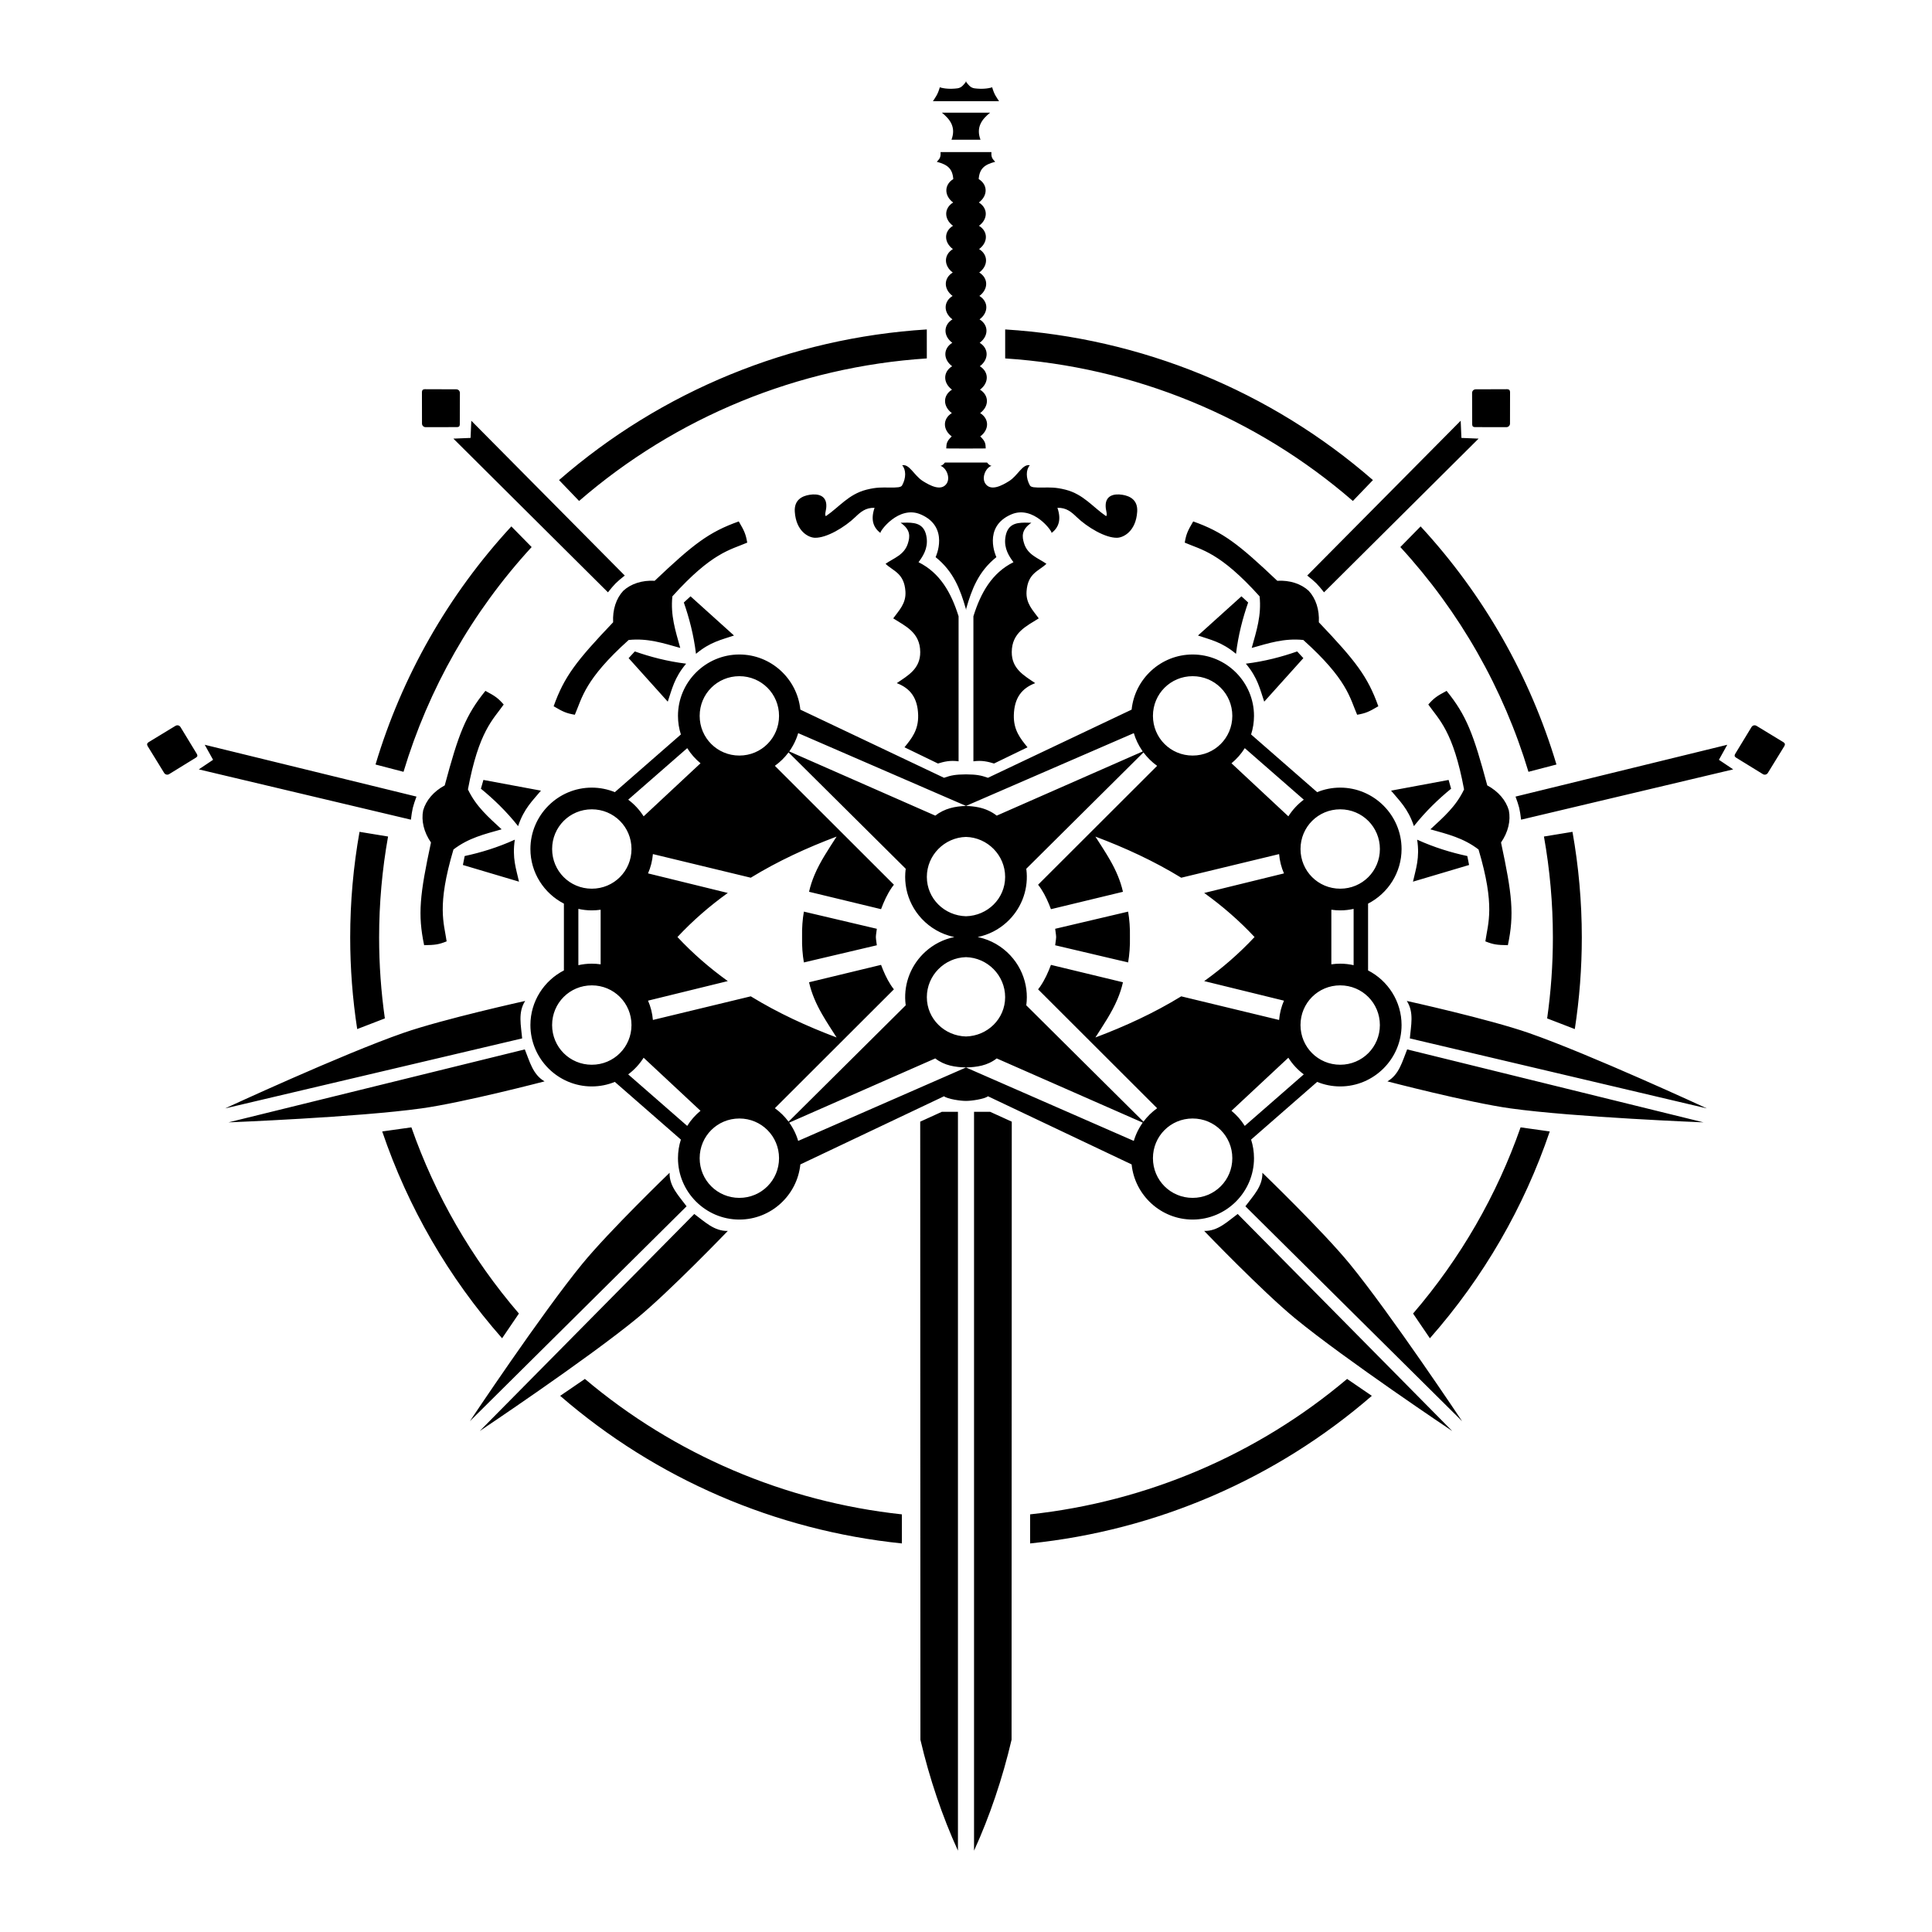
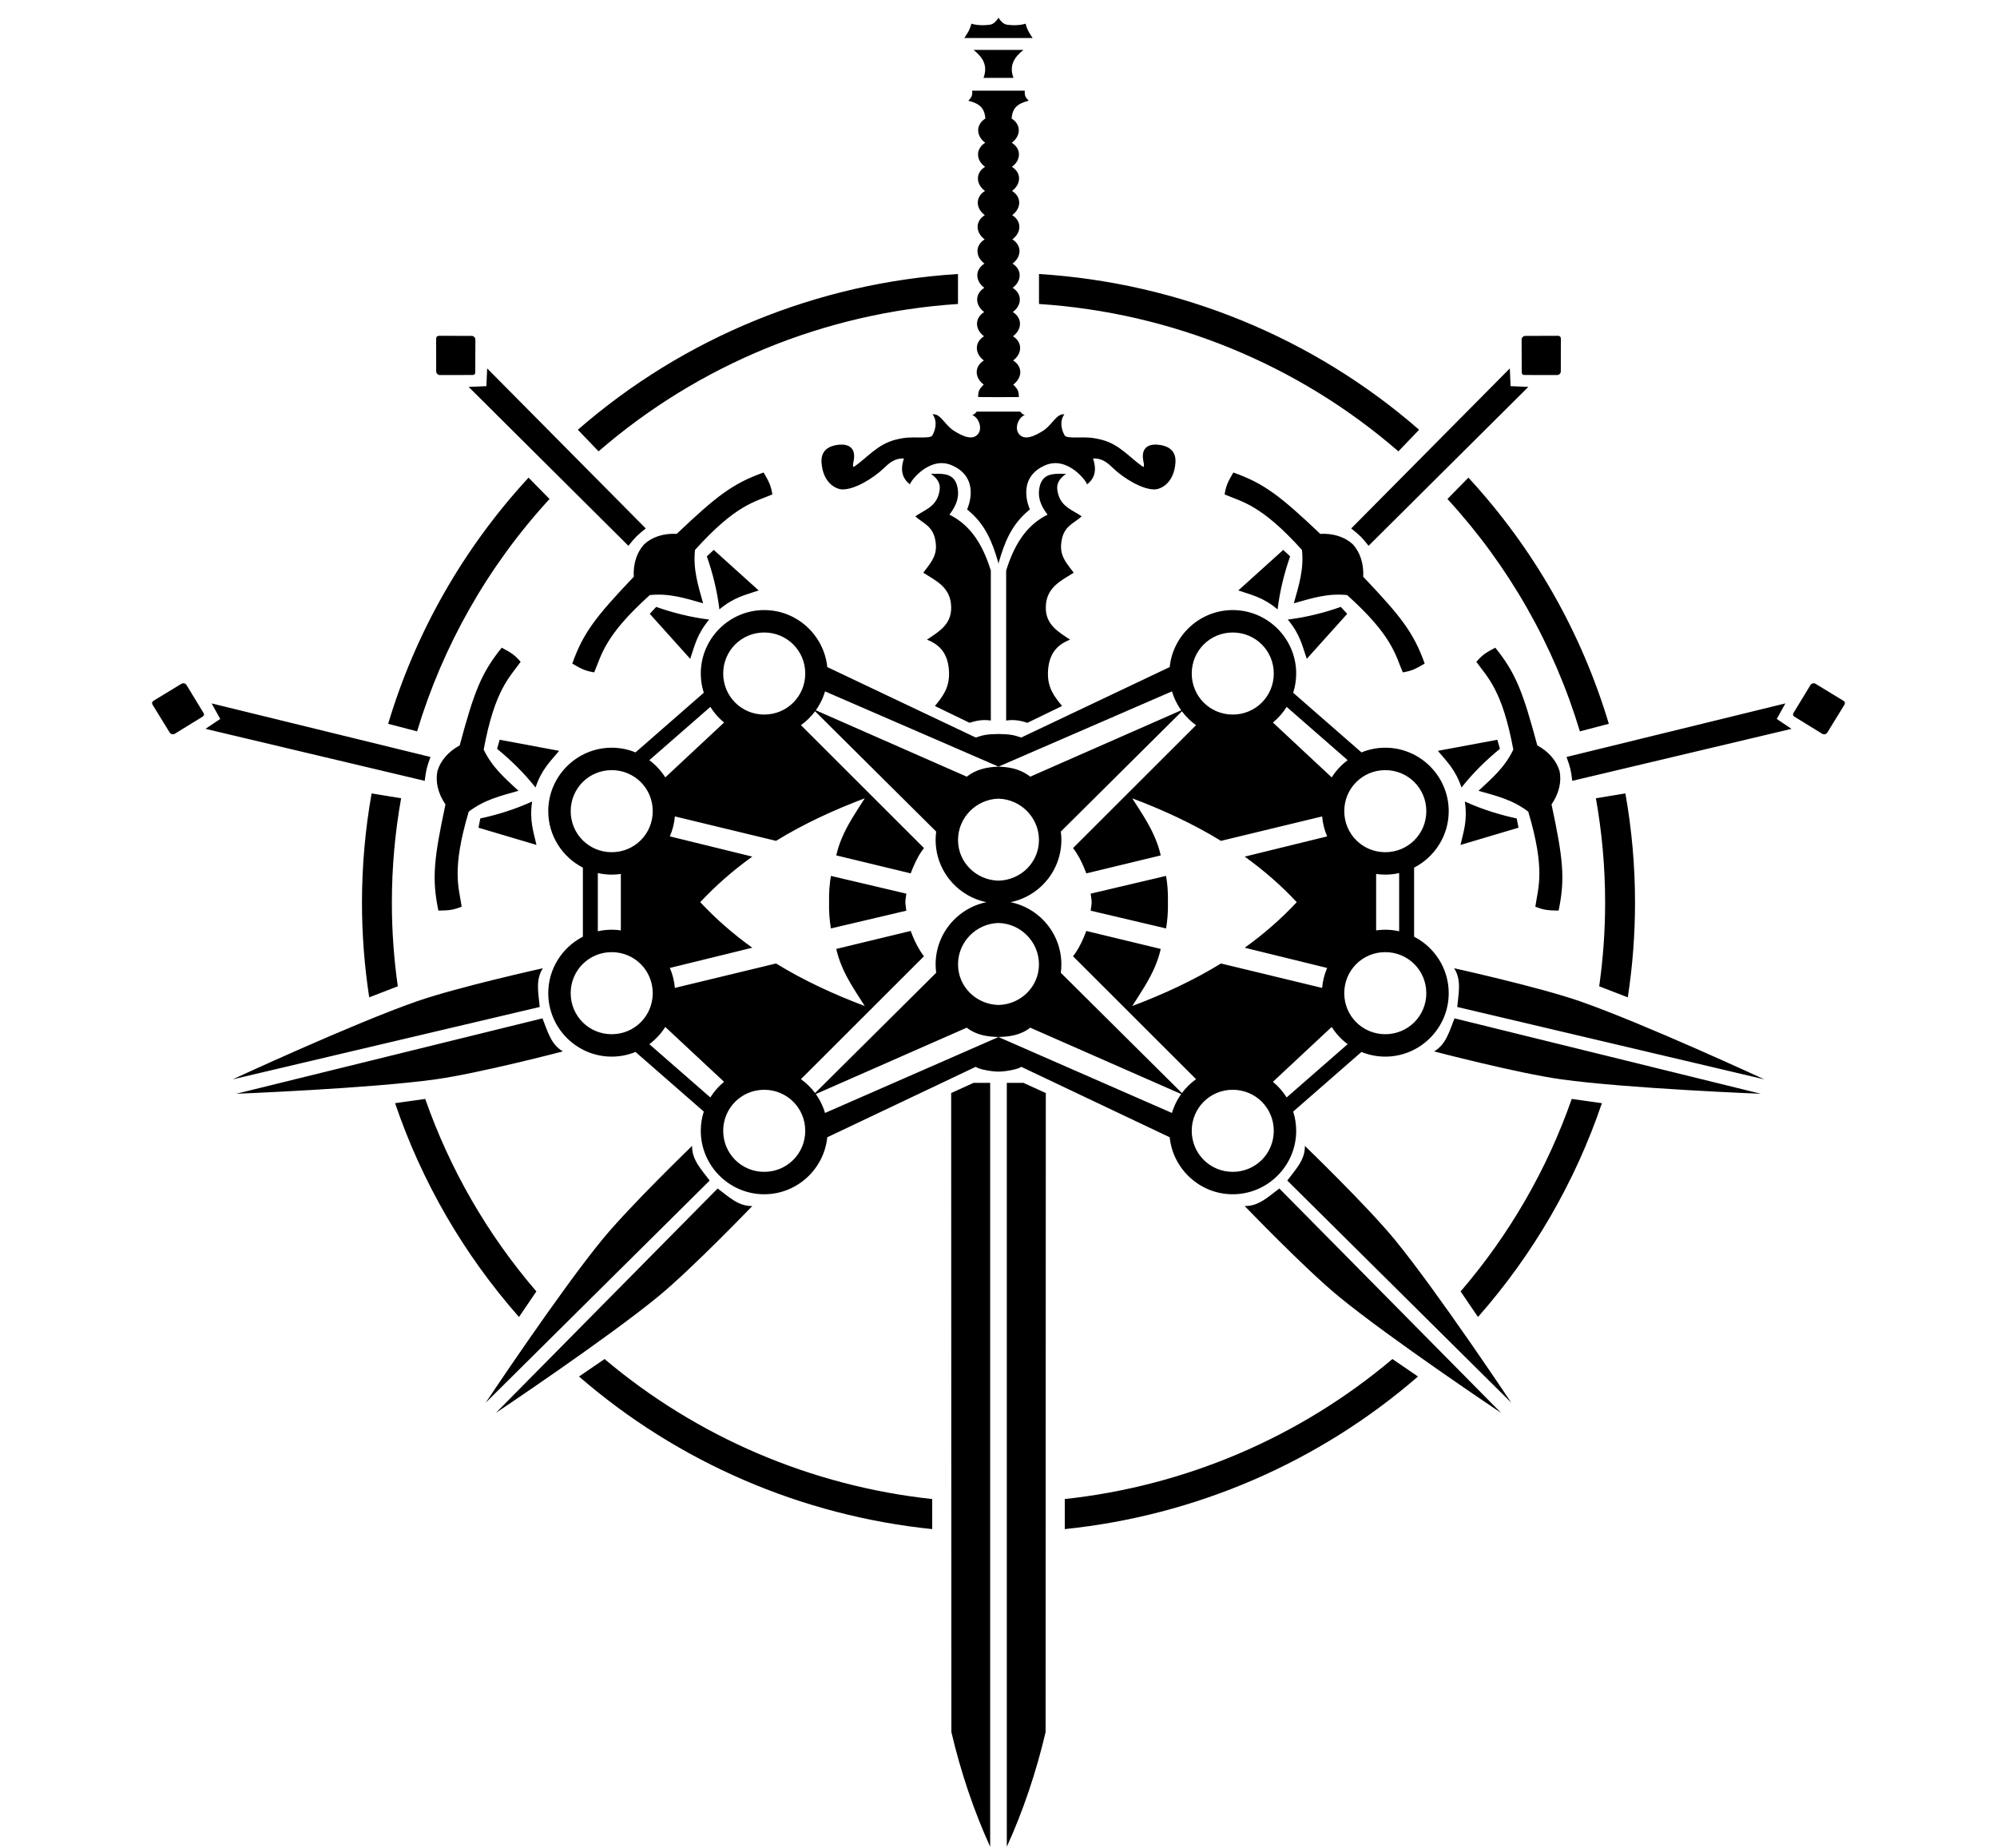
- <svg xmlns="http://www.w3.org/2000/svg" width="1200px" height="1200px" enable-background="new 0 0 1200 1200" version="1.1" viewBox="0 0 1200 1200" xml:space="preserve">
+ <svg xmlns="http://www.w3.org/2000/svg" enable-background="new 0 0 1200 1200" version="1.1" viewBox="0 040 1200 1110" xml:space="preserve">
  <path d="m599.8 50.524 7e-3 0.49c-1.313 1.692-2.606 3.522-5.117 3.851-4.453 0.583-8.588 0.172-10.955-0.651-1.275 4.588-2.796 6.289-4.263 8.625h20.521l2e-3 -0.137 3e-3 0.137h20.521c-1.467-2.336-2.987-4.037-4.263-8.625-2.368 0.823-6.503 1.233-10.955 0.651-2.51-0.329-3.804-2.158-5.117-3.851l7e-3 -0.49c-0.066 0.081-0.131 0.167-0.196 0.25-0.065-0.082-0.129-0.169-0.194-0.25zm-14.781 19.474c5.229 4.195 8.827 9.097 5.973 16.785h18.006c-2.854-7.688 0.744-12.59 5.973-16.785h-14.976zm-0.822 24.471c0.312 3.927-1.225 4.596-2.329 6.029 6.637 1.749 9.729 4.178 10.236 10.723-5.78 3.575-5.684 10.389-0.092 14.552-5.78 3.575-5.684 10.39-0.077 14.468-5.766 3.49-5.671 10.304-0.079 14.467-5.78 3.575-5.684 10.389-0.092 14.552-5.78 3.575-5.686 10.389-0.094 14.552-5.78 3.575-5.684 10.389-0.092 14.552-5.78 3.575-5.684 10.389-0.092 14.552-5.78 3.575-5.684 10.389-0.092 14.552-5.78 3.575-5.686 10.389-0.094 14.552-5.78 3.575-5.684 10.389-0.092 14.552-5.78 3.575-5.674 10.317-0.082 14.48-3.045 2.979-3.3 4.321-3.39 7.485l12.259 0.06 12.258-0.06c-0.09-3.164-0.345-4.506-3.39-7.485 5.592-4.163 5.699-10.906-0.082-14.48 5.592-4.163 5.688-10.977-0.092-14.552 5.592-4.163 5.687-10.977-0.094-14.552 5.592-4.163 5.688-10.977-0.092-14.552 5.592-4.163 5.688-10.977-0.092-14.552 5.592-4.163 5.688-10.977-0.092-14.552 5.592-4.163 5.687-10.977-0.094-14.552 5.592-4.163 5.688-10.977-0.092-14.552 5.592-4.163 5.688-10.977-0.079-14.467 5.606-4.079 5.703-10.894-0.077-14.468 5.592-4.163 5.688-10.977-0.092-14.552 0.507-6.545 3.599-8.973 10.236-10.723-1.104-1.433-2.641-2.102-2.329-6.029h-15.797zm-8.543 110.15c-84.49 5.267-164.86 38.187-228.42 93.567l12.457 12.971c60.186-52.183 136.11-83.311 215.97-88.534zm48.682 0v18.005c79.859 5.222 155.78 36.35 215.96 88.534l12.457-12.971c-63.563-55.38-143.93-88.3-228.42-93.567zm-360.5 37.122c-0.499-1e-3 -0.96 0.159-1.333 0.431-0.273 0.372-0.432 0.833-0.431 1.332l0.034 19.576c2e-3 1.244 1.006 2.243 2.25 2.241l19.576-0.034c0.469-7.5e-4 0.903-0.145 1.262-0.39 0.245-0.359 0.39-0.792 0.392-1.262l0.066-19.576c4e-3 -1.244-0.994-2.249-2.238-2.253zm672.32 0-19.576 0.066c-1.244 4e-3 -2.246 1.009-2.238 2.253l0.066 19.576c0 0.469 0.146 0.903 0.392 1.262 0.359 0.245 0.792 0.39 1.262 0.39l19.576 0.034c1.244 2e-3 2.25-0.997 2.25-2.241l0.034-19.576c0-0.499-0.158-0.959-0.431-1.332-0.373-0.272-0.834-0.433-1.333-0.431zm-643.42 19.586-0.458 10.669-10.669 0.44 96.001 95.469c1.873-2.366 3.317-4.076 4.816-5.617 1.543-1.496 3.255-2.938 5.624-4.807zm614.52 0-95.314 96.154c2.369 1.869 4.081 3.311 5.624 4.807 1.499 1.541 2.943 3.251 4.815 5.617l96.001-95.469-10.669-0.44zm-320.35 25.984c-0.646 0.696-1.278 1.699-2.77 2.035 3.573 1.068 6.481 7.481 3.678 11.249-3.404 4.577-10.113 1.034-14.59-1.782-5.519-3.472-8.241-10.719-12.878-9.852 2.438 2.761 2.57 7.899-0.064 12.581-0.803 1.199-2.896 1.317-7.995 1.276-4.354-0.035-7.823-0.257-14.139 1.343-11.106 2.833-16.839 10.738-25.199 16.44-1.069-1.169 0.489-3.558 0.291-7.108-0.316-5.68-5.069-7.013-10.404-6.168-4.785 0.758-9.64 3.292-9.178 10.496 0.783 12.195 8.511 16.068 12.414 16.195 7.239 0.235 18.508-6.445 25.226-12.91 3.149-3.03 6.381-5.885 11.901-5.682-2.627 7.679-0.545 12.383 3.627 15.628-0.532-0.952 11.325-17.386 24.982-11.569 18.23 7.764 9.341 26.557 9.308 26.56 11.273 9.007 15.333 20.227 18.692 31.774 0.137 0.448 0.204 0.831 0.231 1.2 0.027-0.631 0.142-1.2 0.142-1.2 3.359-11.547 7.419-22.767 18.692-31.774-0.033-3e-3 -8.922-18.796 9.308-26.56 13.658-5.817 25.514 10.617 24.982 11.569 4.172-3.245 6.254-7.948 3.627-15.628 5.52-0.202 8.752 2.652 11.901 5.682 6.718 6.465 17.988 13.145 25.226 12.91 3.903-0.127 11.633-4 12.416-16.195 0.462-7.204-4.394-9.738-9.179-10.496-5.336-0.846-10.088 0.487-10.404 6.168-0.198 3.55 1.36 5.939 0.291 7.108-8.359-5.702-14.092-13.607-25.199-16.44-6.317-1.6-9.785-1.379-14.139-1.343-5.099 0.041-7.192-0.077-7.995-1.276-2.634-4.682-2.502-9.82-0.064-12.581-4.637-0.867-7.359 6.38-12.878 9.852-4.477 2.817-11.185 6.359-14.59 1.782-2.803-3.768 0.105-10.181 3.678-11.249-1.493-0.336-2.124-1.339-2.77-2.035h-11.208zm-128.04 36.557c-18.5 6.565-28.182 14.06-52.222 36.864-7.82-0.425-14.728 1.83-19.544 6.241-4.418 4.809-6.685 11.713-6.273 19.534-22.843 24.003-30.353 33.673-36.948 52.163 5.99 3.531 7.922 4.361 13.16 5.276 4.566-10.542 6.039-21.824 33.438-46.443 11.836-1.214 21.322 1.939 32.04 4.944-2.988-10.723-6.125-20.215-4.893-32.049 24.662-27.359 35.948-28.812 46.497-33.362-0.907-5.24-1.734-7.173-5.255-13.169zm282.25 0c-3.521 5.996-4.349 7.929-5.255 13.169 10.549 4.549 21.834 6.003 46.497 33.362 1.232 11.834-1.905 21.326-4.893 32.049 10.718-3.005 20.204-6.158 32.04-4.944 27.398 24.618 28.871 35.901 33.438 46.443 5.238-0.915 7.169-1.745 13.16-5.276-6.595-18.49-14.105-28.16-36.948-52.163 0.412-7.821-1.855-14.725-6.273-19.534-4.816-4.411-11.724-6.665-19.544-6.241-24.04-22.804-33.721-30.299-52.222-36.864zm-177.67 0.746c-1.34-7e-3 -2.709 0.044-4.064 0.077 6.394 4.401 5.775 8.719 4.583 12.673-2.228 7.393-8.902 9.274-13.93 12.828 4.779 4.581 11.576 5.74 12.347 17.139 0.508 7.516-4.025 11.806-7.581 16.744 7.642 4.874 16.671 8.761 16.772 20.889 0.088 10.489-7.719 14.676-14.568 19.342 8.28 3.164 12.99 9.061 13.275 19.855 0.247 9.344-4.095 14.575-8.491 19.996l20.79 10.072c3.709-1.122 7.524-2.119 12.813-1.354v-90.083c-4.543-14.577-11.516-26.966-24.878-33.599 2.669-3.637 5.915-8.425 5.058-15.082-1.075-8.356-6.321-9.47-12.126-9.499zm73.099 0c-5.806 0.029-11.051 1.143-12.126 9.499-0.857 6.658 2.389 11.445 5.058 15.082-13.362 6.632-20.335 19.021-24.878 33.599v90.083c5.289-0.765 9.104 0.232 12.813 1.354l20.79-10.072c-4.395-5.421-8.738-10.652-8.491-19.996 0.286-10.794 4.996-16.691 13.275-19.855-6.849-4.667-14.656-8.854-14.568-19.342 0.102-12.128 9.13-16.015 16.772-20.889-3.556-4.938-8.089-9.229-7.581-16.744 0.771-11.399 7.569-12.559 12.347-17.139-5.028-3.555-11.702-5.435-13.93-12.828-1.192-3.955-1.811-8.272 4.583-12.673-1.355-0.033-2.724-0.084-4.064-0.077zm-318.93 2.345c-39.341 42.61-68.037 93.268-84.373 147.89l17.389 4.539c15.501-51.501 42.55-99.294 79.582-139.6zm564.76 0-12.599 12.83c37.032 40.303 64.081 88.096 79.582 139.6l17.389-4.539c-16.336-54.62-45.032-105.28-84.373-147.89zm-453.47 43.428-4.169 3.836c3.338 9.555 6.131 20.165 7.554 31.882 8.867-7.435 15.901-8.736 23.611-11.374zm342.18 0-26.995 24.345c7.71 2.638 14.744 3.939 23.611 11.374 1.422-11.717 4.216-22.327 7.554-31.882zm-376.79 34.23-3.842 4.163 24.302 27.033c2.65-7.705 3.961-14.737 11.41-23.592-11.715-1.441-22.321-4.252-31.871-7.605zm411.4 0c-9.55 3.353-20.156 6.164-31.871 7.605 7.449 8.855 8.76 15.887 11.41 23.592l24.302-27.033zm-346.47 1.902c-20.975 0-38.123 17.148-38.123 38.123 0 4.023 0.636 7.904 1.804 11.552l-41.024 35.827c-4.424-1.808-9.254-2.813-14.312-2.813-20.975 1e-5 -38.123 17.148-38.123 38.123 0 14.746 8.482 27.592 20.804 33.926v41.494c-12.323 6.334-20.804 19.18-20.804 33.926 0 20.975 17.148 38.123 38.123 38.123 5.058 0 9.888-1.004 14.312-2.813l41.024 35.827c-1.168 3.648-1.804 7.529-1.804 11.552-1e-5 20.975 17.148 38.123 38.123 38.123 19.662 0 35.927-15.078 37.888-34.243l89.225-42.335c2.147 1.718 10.333 2.923 13.54 2.883v0.01c0.032 7e-4 0.081 0 0.114 0 0.033-8e-4 0.084 0 0.115 0v-0.01c3.207 0.04 11.393-1.165 13.54-2.883l89.225 42.335c1.961 19.165 18.226 34.243 37.888 34.243 20.975 0 38.123-17.148 38.123-38.123 0-4.023-0.636-7.904-1.804-11.552l41.024-35.827c4.424 1.808 9.254 2.813 14.312 2.813 20.975 0 38.123-17.148 38.123-38.123 0-14.746-8.482-27.592-20.804-33.926v-41.494c12.322-6.334 20.804-19.18 20.804-33.926 0-20.975-17.148-38.123-38.123-38.123-5.058 0-9.888 1.004-14.312 2.813l-41.024-35.827c1.168-3.648 1.804-7.529 1.804-11.552 0-20.975-17.148-38.123-38.123-38.123-19.662 0-35.927 15.078-37.888 34.243l-89.225 42.335c-4.47-1.576-7.15-2.048-13.578-2.121v-3e-3c-0.027 2.8e-4 -0.049 1e-3 -0.076 1e-3 -0.027-2.9e-4 -0.049-1e-3 -0.076-1e-3v3e-3c-6.428 0.073-9.109 0.545-13.58 2.121l-89.225-42.335c-1.961-19.165-18.226-34.243-37.888-34.243zm0 13.473c13.691 0 24.646 10.953 24.65 24.643v7e-3c0 13.694-10.957 24.65-24.65 24.65-13.694 0-24.65-10.957-24.65-24.65-1e-5 -13.694 10.957-24.65 24.65-24.65zm281.54 0c13.694 0 24.65 10.957 24.65 24.65s-10.957 24.65-24.65 24.65c-13.694 0-24.65-10.957-24.65-24.65v-7e-3c0.01-13.69 10.959-24.643 24.65-24.643zm-439.27 9.119c-12.344 15.264-16.682 26.712-25.264 58.717-6.889 3.724-11.602 9.257-13.404 15.534-1.255 6.409 0.422 13.48 4.859 19.933-6.935 32.402-8.286 44.57-4.248 63.781 6.953-0.119 9.033-0.42 13.977-2.377-1.615-11.374-6.254-21.763 4.244-57.069 9.458-7.219 19.193-9.489 29.902-12.527-8.15-7.582-15.784-14.034-20.917-24.769 6.733-36.213 15.596-43.35 22.213-52.741-3.511-3.994-5.226-5.209-11.362-8.482zm597.01 0c-6.135 3.273-7.851 4.488-11.362 8.482 6.617 9.391 15.48 16.527 22.214 52.741-5.132 10.734-12.766 17.187-20.917 24.769 10.709 3.038 20.444 5.308 29.902 12.527 10.498 35.306 5.858 45.695 4.244 57.069 4.945 1.957 7.025 2.258 13.977 2.377 4.038-19.211 2.686-31.379-4.248-63.781 4.438-6.453 6.114-13.524 4.859-19.933-1.802-6.277-6.515-11.81-13.404-15.534-8.582-32.005-12.92-43.453-25.264-58.717zm-788.22 21.382c-0.432-0.02-0.873 0.084-1.272 0.326l-16.727 10.173c-0.426 0.259-0.735 0.636-0.911 1.063-0.038 0.46 0.066 0.936 0.327 1.361l10.258 16.674c0.652 1.06 2.029 1.387 3.089 0.735l16.673-10.258c0.4-0.246 0.695-0.595 0.873-0.991 0.022-0.434-0.081-0.878-0.325-1.279l-10.173-16.727c-0.404-0.664-1.093-1.044-1.813-1.077zm979.43 0c-0.719 0.034-1.409 0.413-1.813 1.077l-10.173 16.727c-0.244 0.401-0.346 0.845-0.325 1.279 0.178 0.396 0.473 0.745 0.873 0.991l16.673 10.258c1.06 0.652 2.437 0.324 3.089-0.735l10.258-16.674c0.262-0.425 0.366-0.901 0.328-1.361-0.176-0.427-0.484-0.803-0.911-1.063l-16.727-10.173c-0.399-0.242-0.84-0.346-1.272-0.326zm-593.94 4.877c34.72 15.056 69.441 30.113 104.16 45.169 0.041 0.116 0.148 7e-3 0.239-0.045 34.686-15.042 69.372-30.083 104.06-45.125 1.124 3.784 2.844 7.386 5.058 10.653 0.069 0.24 0.549 0.585 0.401 0.749-30.202 13.278-60.404 26.556-90.606 39.834-3.227-2.539-7.071-4.234-11.074-5.1-2.648-0.586-5.376-0.836-8.073-0.909-3.274 0.102-6.584 0.462-9.751 1.364-3.346 0.937-6.524 2.498-9.261 4.645l-90.69-39.87c1.695-2.428 3.161-5.024 4.272-7.772 0.483-1.174 0.909-2.38 1.265-3.594zm-368.61 7.222 5.185 9.334-8.868 5.95 131.74 31.239c0.36-2.996 0.7-5.207 1.172-7.304 0.534-2.082 1.24-4.205 2.284-7.036zm945.67 0-131.51 32.184c1.044 2.831 1.75 4.954 2.284 7.036 0.473 2.097 0.812 4.308 1.172 7.304l131.74-31.239-8.868-5.95zm-645.99 2.095c2.221 3.568 5.023 6.736 8.257 9.396l-35.328 32.96c-2.537-4.01-5.787-7.527-9.587-10.347 12.219-10.669 24.439-21.339 36.658-32.008zm346.31 0c12.219 10.669 24.439 21.339 36.658 32.008-3.8 2.82-7.051 6.338-9.587 10.347l-35.328-32.96c3.234-2.659 6.036-5.828 8.257-9.396zm-283.37 2.645c24.258 24.088 48.516 48.175 72.774 72.263-0.451 3.326-0.463 6.709-0.018 10.036 0.896 6.876 3.738 13.483 8.099 18.873 4.757 5.917 11.296 10.397 18.569 12.599 1.171 0.358 2.359 0.66 3.559 0.903-6.684 1.343-12.974 4.544-18.011 9.136-4.297 3.893-7.703 8.767-9.845 14.157-2.116 5.29-3.019 11.065-2.599 16.747 0.06 0.792 0.139 1.583 0.244 2.37l-72.774 72.263c-2.376-3.202-5.255-6.025-8.497-8.345 24.644-24.612 49.288-49.224 73.932-73.836-2.862-3.614-4.948-7.771-6.725-12.005-0.44-1.057-0.858-2.124-1.257-3.197-14.907 3.6-29.814 7.2-44.721 10.8 1.543 6.941 4.457 13.503 7.981 19.653 2.849 5.001 6.05 9.788 9.138 14.641-18.465-6.949-36.483-15.23-53.318-25.554-20.263 4.893-40.526 9.787-60.788 14.68-0.339-4.128-1.37-8.196-3.016-11.996l49.539-12.15c-11.276-8.083-21.8-17.229-31.273-27.37 9.473-10.141 19.996-19.287 31.273-27.37-16.513-4.05-33.026-8.1-49.539-12.15 1.646-3.8 2.677-7.868 3.016-11.996 20.263 4.893 40.526 9.787 60.788 14.68 16.835-10.324 34.854-18.604 53.318-25.554-4.913 7.721-10.144 15.325-13.716 23.793-1.436 3.393-2.595 6.906-3.403 10.501l44.721 10.8c1.762-4.7 3.834-9.329 6.694-13.474 0.411-0.59 0.839-1.167 1.288-1.729-24.644-24.612-49.288-49.225-73.932-73.837 3.242-2.318 6.117-5.146 8.497-8.342zm220.43 0c2.388 3.19 5.256 6.024 8.5 8.342l-73.932 73.836c2.862 3.614 4.948 7.771 6.725 12.005 0.44 1.057 0.858 2.124 1.257 3.197 14.907-3.6 29.814-7.2 44.721-10.8-1.543-6.941-4.457-13.503-7.981-19.653-2.849-5.001-6.05-9.788-9.138-14.641 18.465 6.949 36.483 15.23 53.318 25.554 20.263-4.893 40.526-9.787 60.788-14.68 0.341 4.128 1.366 8.198 3.018 11.996-16.513 4.05-33.026 8.1-49.539 12.15 11.276 8.083 21.8 17.229 31.273 27.37-9.473 10.141-19.996 19.287-31.273 27.37 16.513 4.05 33.026 8.1 49.539 12.15-1.652 3.798-2.677 7.868-3.018 11.996-20.263-4.893-40.526-9.787-60.788-14.68-16.835 10.324-34.853 18.605-53.318 25.554 4.913-7.721 10.144-15.325 13.716-23.793 1.436-3.393 2.594-6.906 3.403-10.501l-44.722-10.801c-1.762 4.7-3.834 9.329-6.694 13.474-0.411 0.59-0.839 1.167-1.288 1.729 24.644 24.612 49.288 49.224 73.932 73.836-3.243 2.32-6.119 5.149-8.502 8.345-24.258-24.088-48.515-48.175-72.773-72.263 0.451-3.326 0.463-6.709 0.018-10.036-0.896-6.876-3.738-13.483-8.1-18.873-4.781-5.946-11.362-10.441-18.678-12.632-1.136-0.344-2.287-0.634-3.45-0.87 6.684-1.343 12.974-4.544 18.011-9.136 4.297-3.893 7.703-8.767 9.845-14.157 2.105-5.261 3.009-11.003 2.606-16.656-0.061-0.823-0.141-1.644-0.251-2.461 24.259-24.089 48.518-48.177 72.776-72.266zm-409.96 17.1-1.552 5.449c7.838 6.403 15.764 13.991 23.099 23.238 3.676-10.972 8.994-15.756 14.189-22.034zm599.5 0-35.736 6.653c5.195 6.277 10.513 11.061 14.189 22.034 7.335-9.247 15.261-16.835 23.099-23.238zm-532.17 18.25c13.691 0 24.646 10.953 24.65 24.643v7e-3c0 13.694-10.957 24.65-24.65 24.65s-24.65-10.957-24.65-24.65c0-13.694 10.957-24.65 24.65-24.65zm464.84 0c13.694 0 24.65 10.957 24.65 24.65 0 13.694-10.957 24.65-24.65 24.65-13.694 0-24.65-10.957-24.65-24.65v-7e-3c0.01-13.69 10.959-24.643 24.65-24.643zm-609.12 13.986c-3.827 21.519-5.792 43.465-5.792 65.613 0 19.165 1.473 38.18 4.349 56.898l17.179-6.625c-2.357-16.561-3.564-33.355-3.564-50.273 0-21.166 1.884-42.139 5.554-62.702zm753.39 0-17.725 2.911c3.67 20.563 5.554 41.536 5.554 62.702 0 16.918-1.207 33.712-3.564 50.273l17.179 6.625c2.876-18.718 4.349-37.733 4.349-56.898 0-22.147-1.965-44.093-5.792-65.613zm-376.7 3.162c13.39 0.341 24.317 11.36 24.317 24.836 0 13.476-10.927 24.089-24.317 24.428-13.389-0.34-24.316-10.952-24.316-24.428 0-13.476 10.926-24.495 24.316-24.836zm-280.23 1.706c-10.742 4.892-21.253 8.037-31.147 10.167l-1.101 5.558 34.846 10.352c-1.766-7.955-4.322-14.635-2.598-26.077zm560.46 0c1.724 11.442-0.831 18.123-2.598 26.077l34.846-10.352-1.101-5.558c-9.894-2.131-20.406-5.275-31.147-10.167zm-520.99 42.985c2.686 0.605 5.474 0.934 8.337 0.934 1.865 0 3.699-0.14 5.494-0.402v33.904c-1.795-0.262-3.628-0.402-5.494-0.402-2.863 0-5.651 0.329-8.337 0.934v-19.208zm481.52 0v34.968c-2.687-0.605-5.474-0.934-8.337-0.934-1.865 0-3.699 0.14-5.494 0.402v-33.904c1.795 0.262 3.628 0.402 5.494 0.402 2.863 0 5.651-0.329 8.337-0.934zm-341.45 1.703c-0.826 4.791-1.242 10.007-1.12 15.781-0.122 5.774 0.293 10.99 1.12 15.781l45.314-10.664c-0.168-1.581-0.56-3.502-0.604-5.117 0.044-1.615 0.436-3.536 0.604-5.117zm201.39 0-45.314 10.664c0.168 1.581 0.56 3.502 0.604 5.117-0.044 1.615-0.436 3.536-0.604 5.117l45.314 10.664c0.826-4.791 1.241-10.007 1.12-15.781 0.122-5.774-0.293-10.99-1.12-15.781zm-100.7 28.283c13.39 0.341 24.317 11.361 24.317 24.837 0 13.476-10.927 24.087-24.317 24.427-13.389-0.34-24.316-10.951-24.316-24.427 0-13.476 10.926-24.496 24.316-24.837zm-232.42 17.521c13.694 0 24.65 10.957 24.65 24.65v0.01c-4e-3 13.69-10.959 24.643-24.65 24.643-13.694 0-24.65-10.957-24.65-24.65s10.957-24.65 24.65-24.65zm464.84 0c13.694 0 24.65 10.957 24.65 24.65 0 13.694-10.957 24.65-24.65 24.65-13.691 0-24.65-10.953-24.65-24.643v-0.01c0-13.694 10.957-24.65 24.65-24.65zm-506.21 9.675s-50.779 11.205-75.72 19.877c-37.84 13.158-110.67 46.871-110.67 46.871l184.51-43.482c-0.683-7.933-2.749-16.158 1.879-23.266zm547.58 0c4.628 7.108 2.562 15.333 1.879 23.266l184.51 43.482s-72.83-33.713-110.67-46.871c-24.941-8.673-75.72-19.877-75.72-19.877zm-547.81 30.098-184.07 45.318s80.192-3.155 119.87-8.673c26.154-3.638 76.464-16.787 76.464-16.787-7.357-4.22-9.263-12.485-12.268-19.858zm548.04 0c-3.005 7.373-4.911 15.638-12.268 19.858 0 0 50.31 13.149 76.464 16.787 39.68 5.519 119.87 8.673 119.87 8.673zm-474.25 5.168 35.328 32.96c-3.234 2.659-6.036 5.828-8.257 9.396-12.219-10.67-24.439-21.339-36.658-32.008 3.8-2.82 7.05-6.338 9.587-10.347zm400.45 0c2.537 4.01 5.787 7.527 9.587 10.347-12.219 10.67-24.439 21.339-36.658 32.008-2.221-3.568-5.022-6.736-8.257-9.396zm-219.3 0.436c5.843 4.561 12.515 5.421 19.012 5.593v0.01c0.022-6e-4 0.045 0 0.067 0 0.023 5e-4 0.046 0 0.069 0v-0.01c6.497-0.172 13.169-1.033 19.012-5.593l90.688 39.87c-0.309 0.424-0.376 0.555-0.668 0.993-0.01 0.013-0.018 0.024-0.026 0.037-0.01 0.013-0.017 0.028-0.026 0.043-0.273 0.411-0.539 0.828-0.797 1.25-0.03 0.049-0.06 0.097-0.089 0.146-0.241 0.399-0.474 0.801-0.7 1.209-0.041 0.073-0.082 0.147-0.123 0.221-0.216 0.395-0.425 0.795-0.627 1.199-0.038 0.077-0.077 0.153-0.116 0.23-0.188 0.381-0.368 0.767-0.544 1.155-0.053 0.117-0.108 0.232-0.159 0.349-0.157 0.356-0.306 0.716-0.452 1.077-0.056 0.138-0.114 0.275-0.168 0.414-0.167 0.427-0.325 0.859-0.477 1.294-0.02 0.059-0.044 0.117-0.064 0.175 0 0.01-0.01 0.014-0.01 0.02-0.176 0.514-0.343 1.032-0.497 1.555l-104.16-45.577v-0.06l-0.069 0.029-0.067-0.029v0.06l-104.16 45.577c-0.154-0.523-0.321-1.041-0.497-1.555-2e-3 -0.01-4e-3 -0.014-6e-3 -0.02-0.02-0.059-0.044-0.117-0.064-0.175-0.152-0.435-0.31-0.866-0.477-1.294-0.054-0.139-0.112-0.276-0.168-0.414-0.146-0.362-0.295-0.722-0.452-1.077-0.052-0.117-0.106-0.233-0.159-0.349-0.176-0.388-0.356-0.773-0.544-1.155-0.038-0.077-0.077-0.153-0.115-0.23-0.202-0.404-0.411-0.803-0.627-1.199-0.041-0.074-0.082-0.147-0.123-0.221-0.226-0.408-0.46-0.81-0.7-1.209-0.029-0.049-0.059-0.098-0.089-0.146-0.258-0.422-0.523-0.839-0.797-1.25-9e-3 -0.014-0.017-0.029-0.026-0.043-8e-3 -0.012-0.018-0.024-0.026-0.037-0.292-0.437-0.359-0.568-0.668-0.993zm4.064 33.166-13.419 6.112 0.127 383.91c5.578 23.877 13.612 47.681 23.308 68.886v-458.91zm20.015 0v458.91c9.697-21.205 17.73-45.009 23.308-68.886l0.127-383.91-13.419-6.112zm-145.77 4.147c13.694 0 24.65 10.957 24.65 24.65v0.01c-4e-3 13.69-10.959 24.643-24.65 24.643-13.694 0-24.65-10.957-24.65-24.65 0-13.694 10.957-24.65 24.65-24.65zm281.54 0c13.694 0 24.65 10.957 24.65 24.65s-10.957 24.65-24.65 24.65c-13.691 0-24.65-10.953-24.65-24.643v-0.01c0-13.694 10.957-24.65 24.65-24.65zm-485.24 5.498-18.119 2.548c15.936 46.967 41.13 90.686 74.456 128.46l10.444-15.36c-29.5-34.307-52.058-73.574-66.781-115.65zm688.94 0c-14.722 42.073-37.28 81.34-66.781 115.65l10.444 15.36c33.326-37.773 58.52-81.492 74.456-128.46zm-528.57 28.21s-37.44 36.086-54.175 56.512c-25.388 30.99-69.872 97.789-69.872 97.789l134.6-133.48c-4.727-6.407-10.789-12.342-10.556-20.82zm368.2 0c0.232 8.478-5.829 14.413-10.556 20.82l134.6 133.48s-44.484-66.799-69.872-97.789c-16.734-20.427-54.175-56.512-54.175-56.512zm-352.86 25.596-133.27 134.82s66.728-44.591 97.678-70.029c20.4-16.767 56.425-54.265 56.425-54.265-8.478 0.246-14.422-5.806-20.836-10.523zm337.52 0c-6.415 4.717-12.358 10.769-20.836 10.523 0 0 36.025 37.498 56.425 54.265 30.949 25.438 97.678 70.029 97.678 70.029zm-405.46 102.46-15.364 10.498c59.551 51.631 133.76 83.601 212.24 91.677v-18.06c-72.583-7.837-141.22-37.117-196.88-84.114zm473.41 0c-55.656 46.997-124.3 76.277-196.88 84.114v18.06c78.488-8.075 152.69-40.046 212.24-91.677z" />
</svg>
